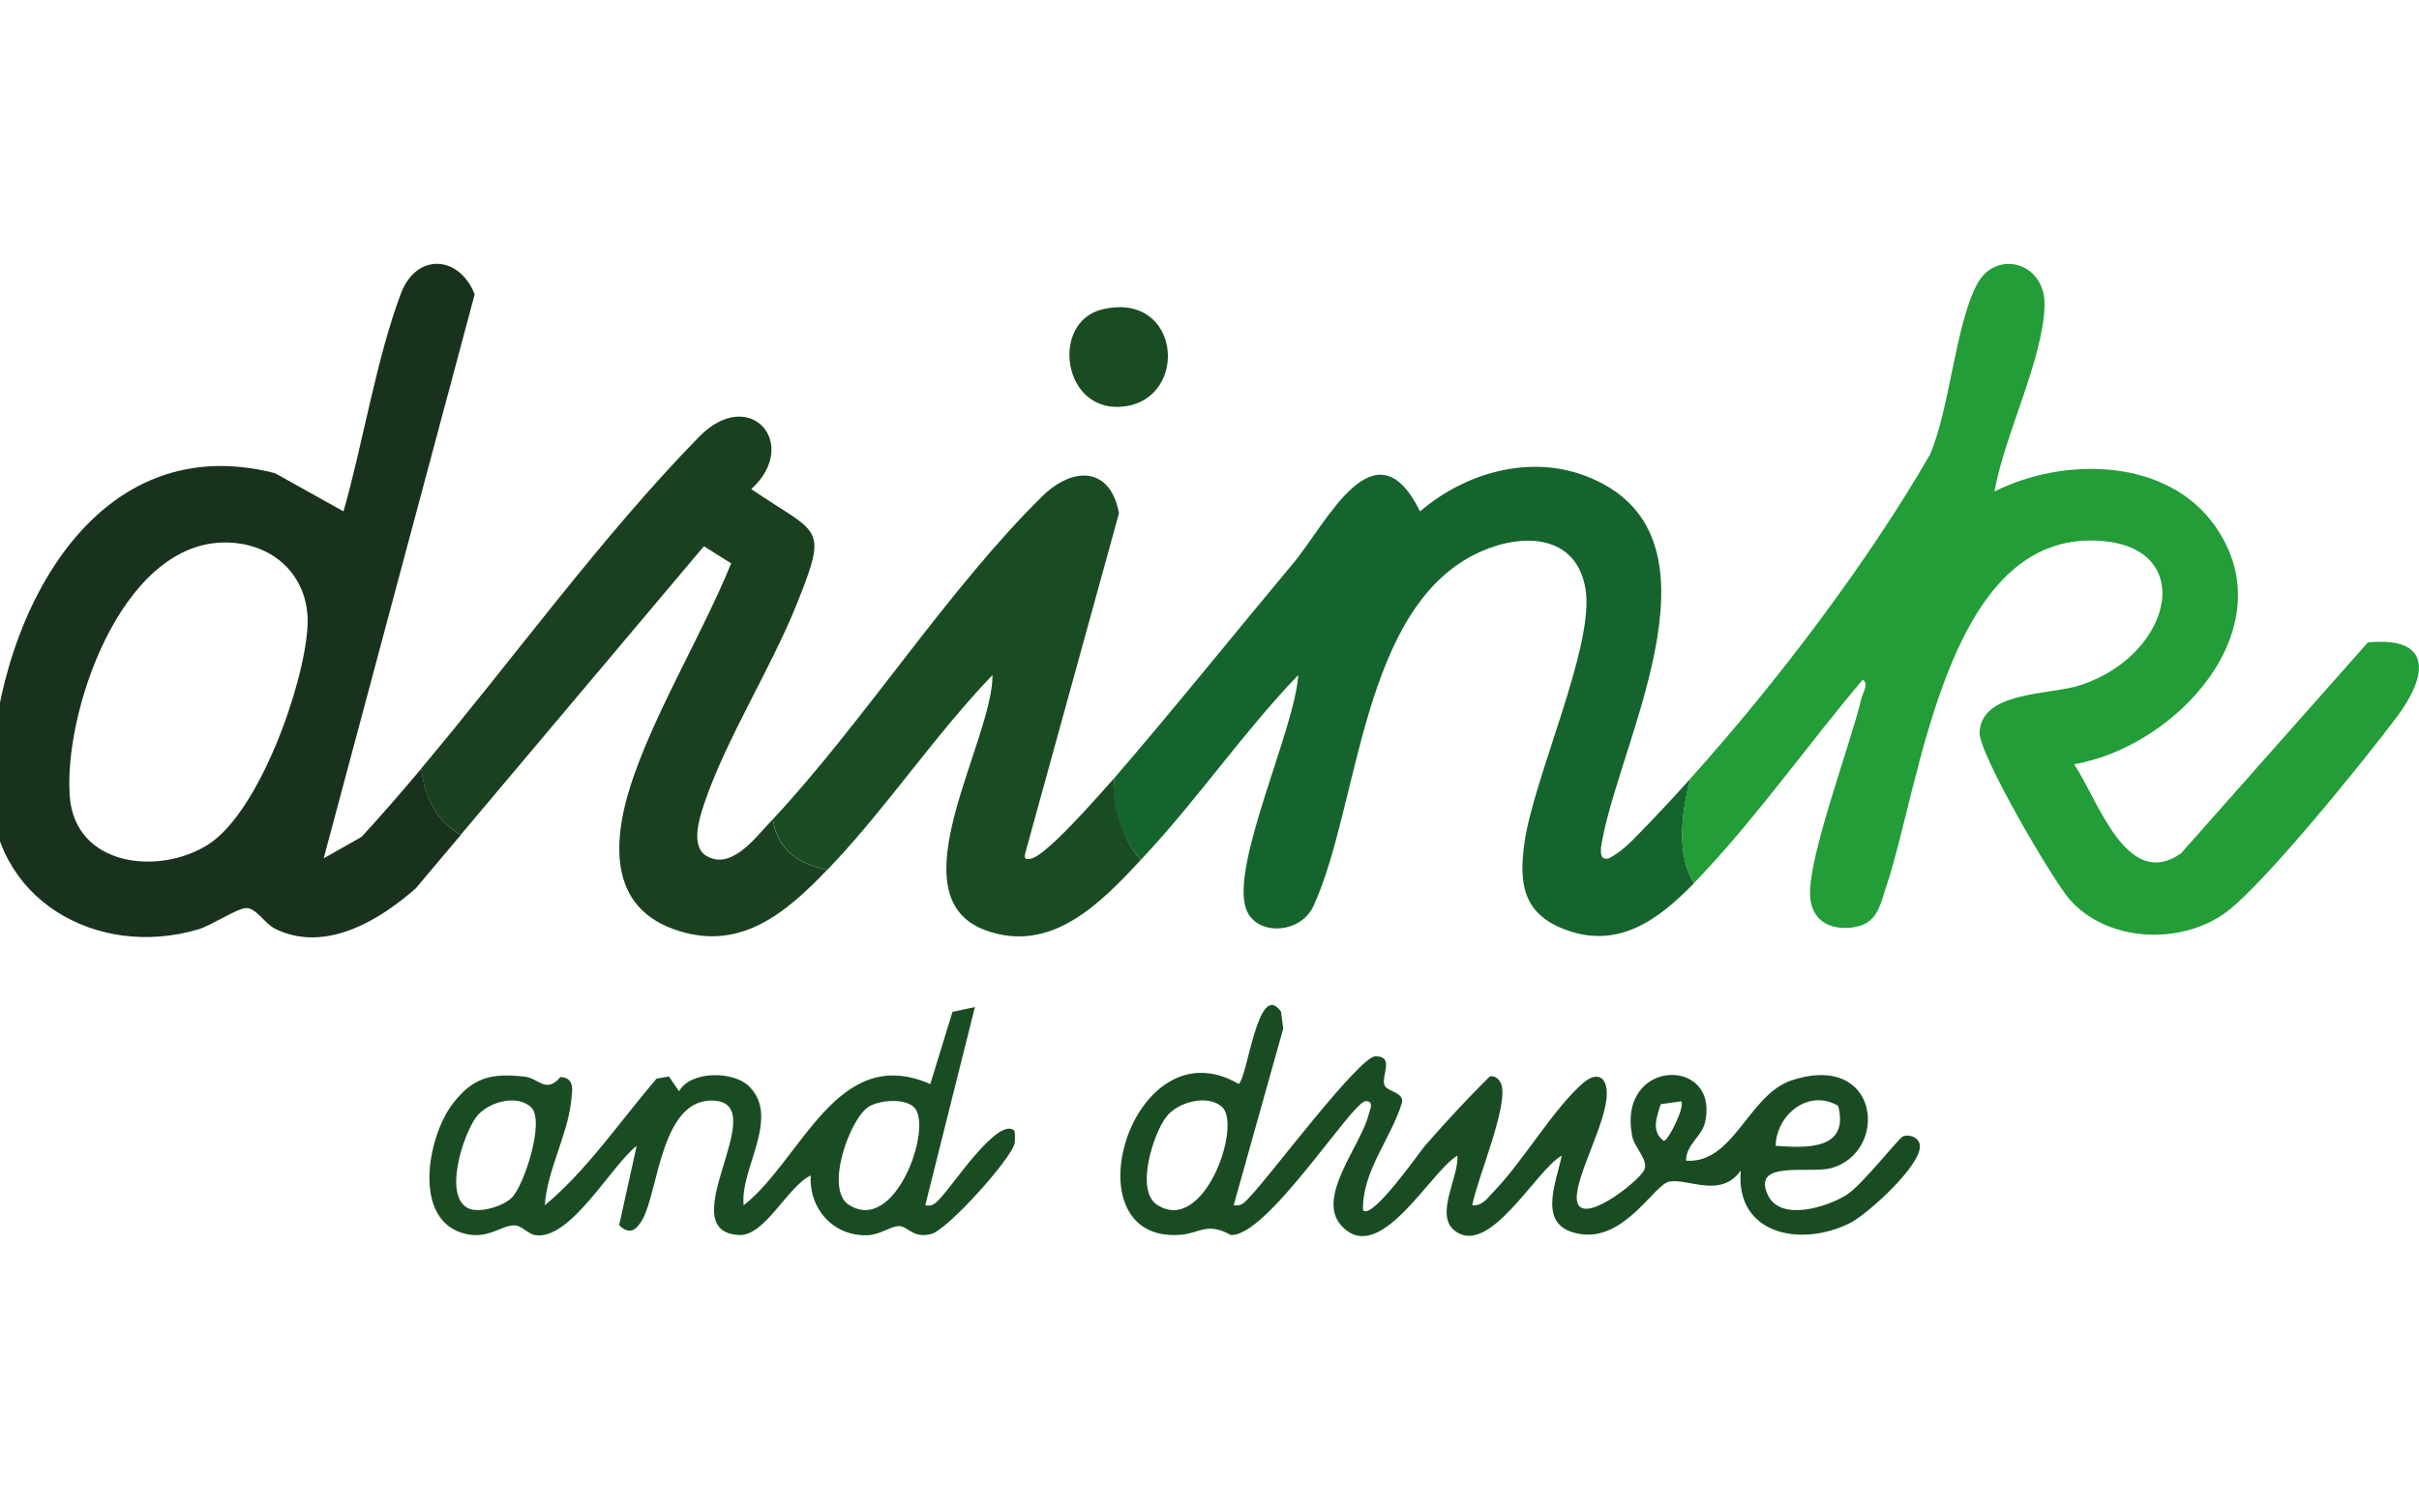
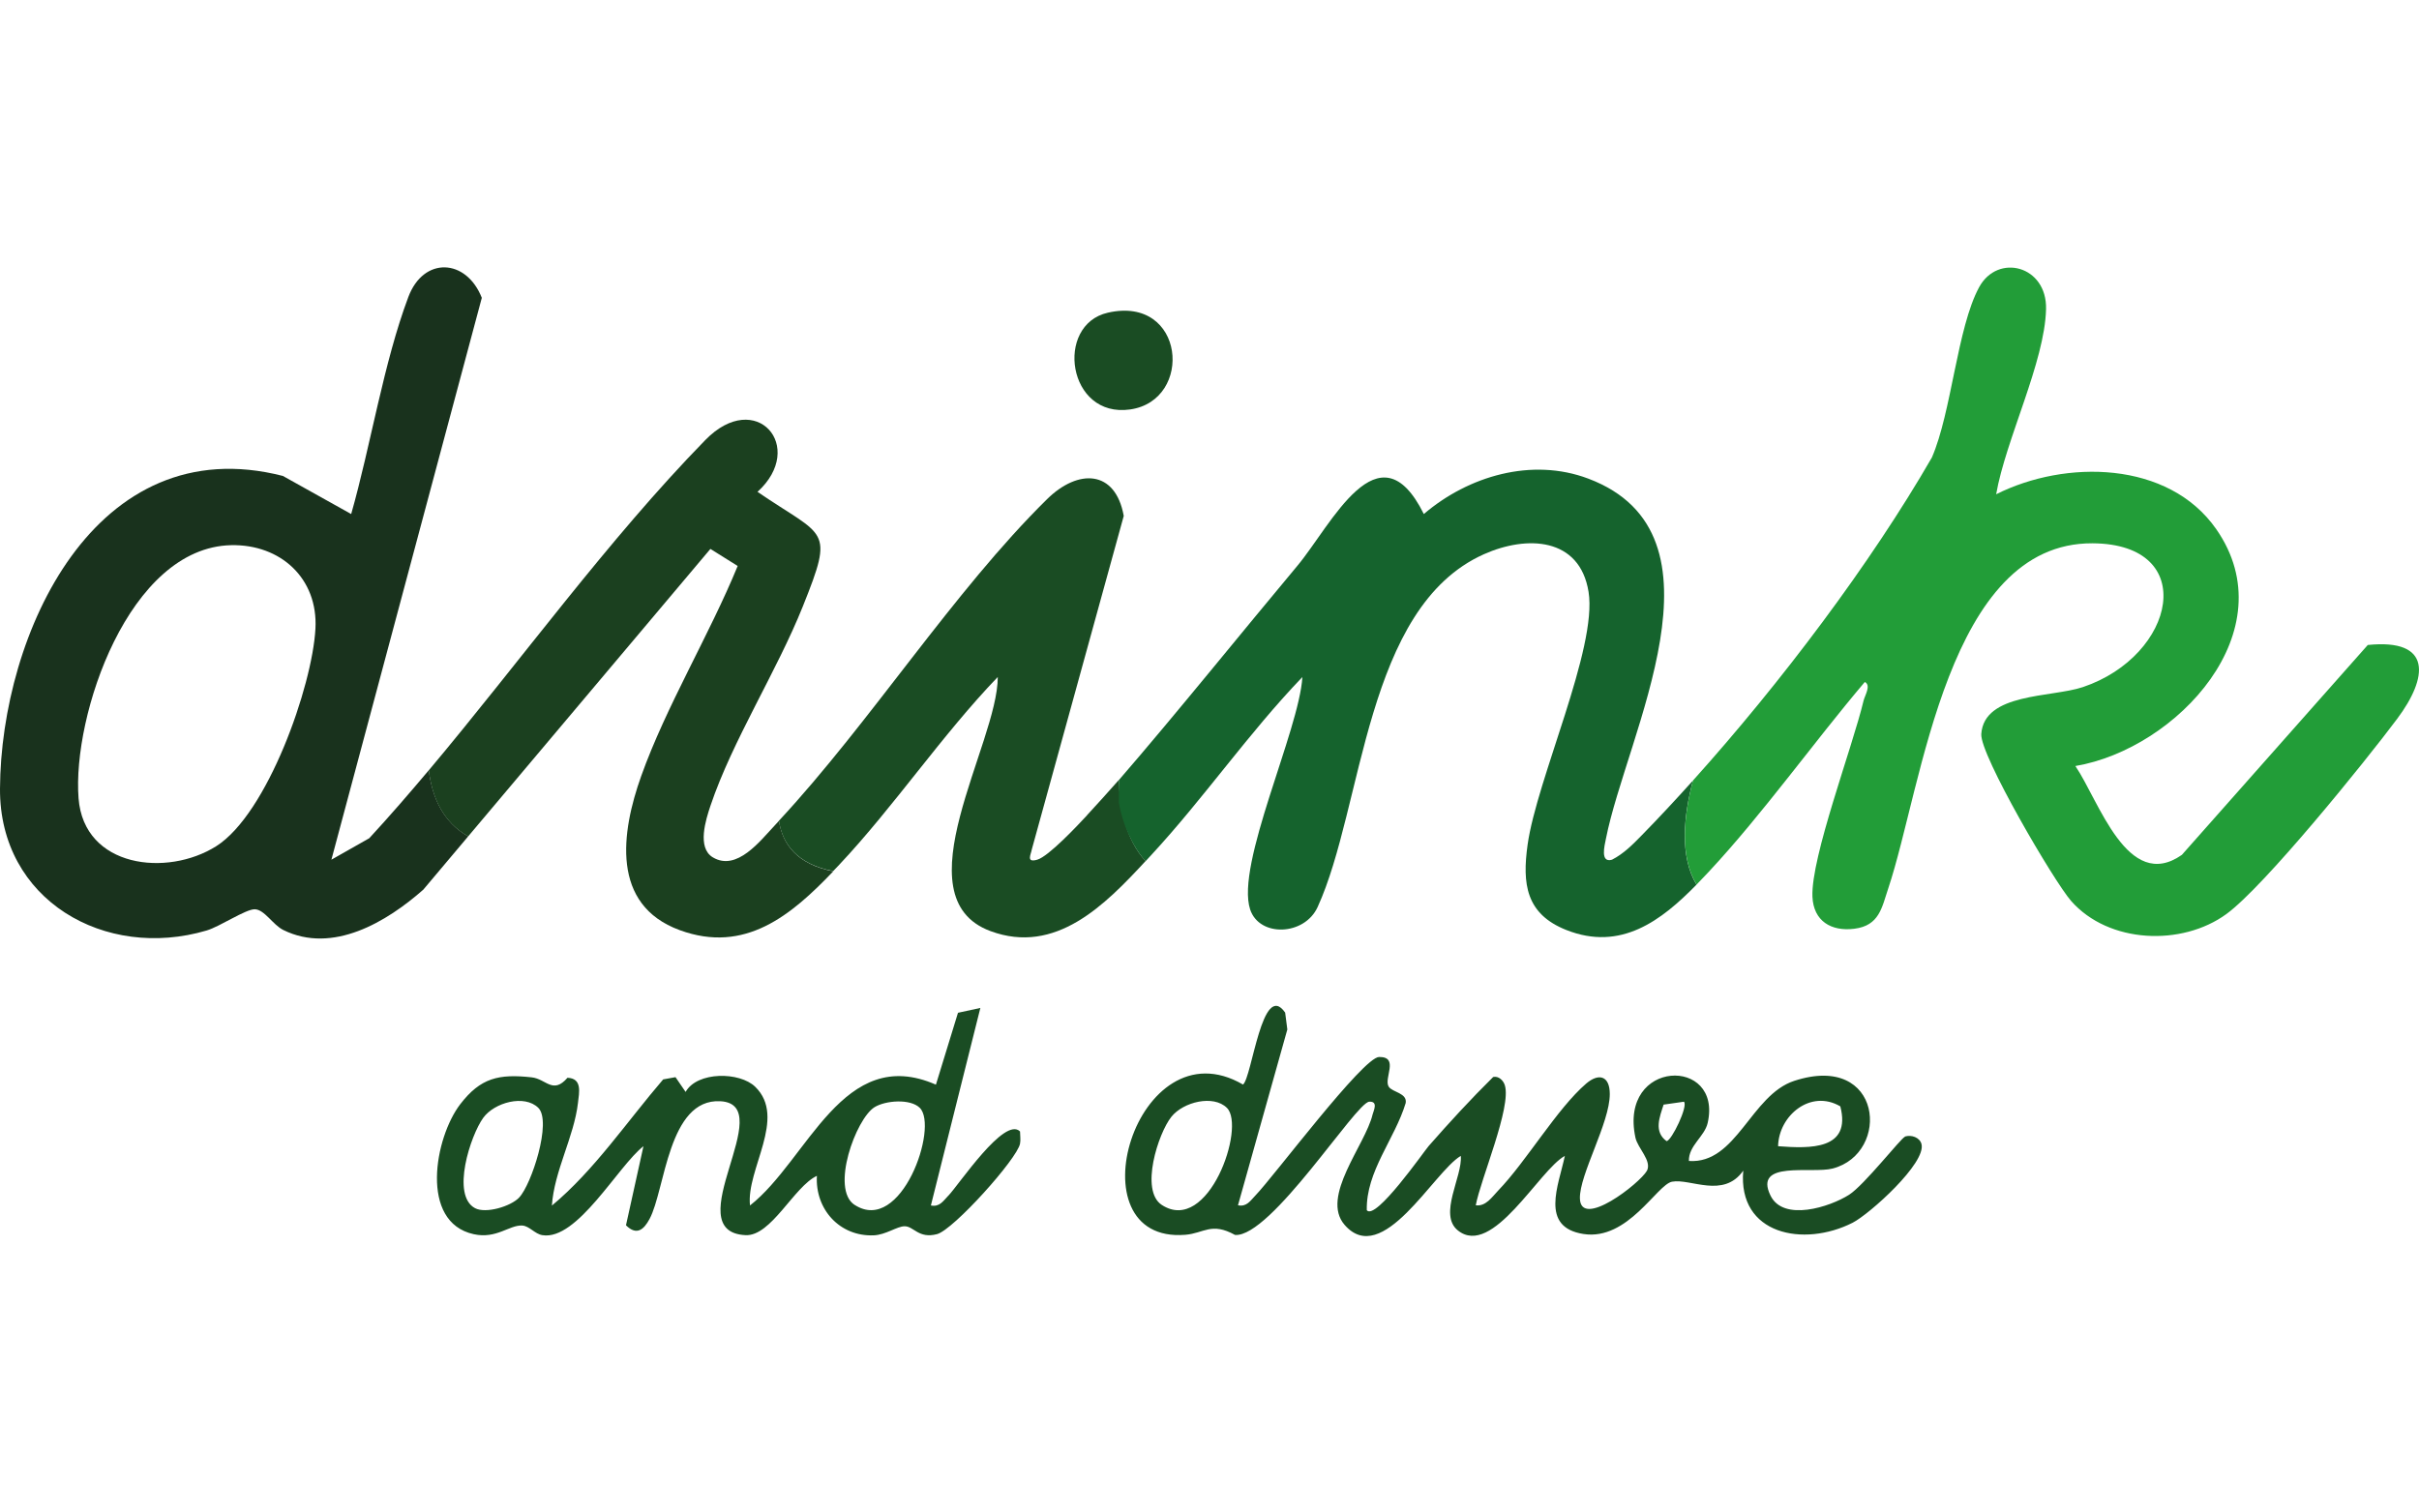
<svg xmlns="http://www.w3.org/2000/svg" id="Ebene_1" version="1.1" viewBox="0 0 400 250">
  <defs>
    <style>
      .st0 {
        fill: #15632d;
      }

      .st1 {
        fill: #229d38;
      }

      .st2 {
        fill: #19321d;
      }

      .st3 {
        fill: #1a4c23;
      }

      .st4 {
        fill: #1b401f;
      }
    </style>
  </defs>
-   <path class="st2" d="M69.67,127.12c-3.25,3.87-6.53,7.65-9.87,11.29l-6.28,3.56,24.97-93.28c-2.58-6.54-9.66-6.88-12.19-.16-4.11,10.93-6.25,24.68-9.5,36.05l-11.33-6.32C14.27,70.25-1.36,104.53-1.5,130.17c-.1,18.5,17.45,28.53,34.3,23.54,2.22-.66,6.48-3.56,7.99-3.52,1.61.04,2.99,2.58,4.73,3.44,8.2,4.04,17.18-1.36,23.23-6.7l7.45-8.84c-4.16-2.35-5.98-6.44-6.53-10.97ZM50.85,103.6c-.51,9.56-7.97,30.74-16.47,36.11-8.14,5.14-21.95,3.59-22.84-7.95-1.06-13.73,8.32-41.66,25.33-42.03,8.19-.17,14.43,5.51,13.98,13.87Z" />
-   <path class="st4" d="M127.79,135.5c-.23.24-.45.5-.68.74-2.41,2.56-6.3,7.71-10.3,5.32-2.66-1.58-1.16-6.27-.38-8.59,3.64-10.79,11.01-22.29,15.33-33.08,5.3-13.22,3.68-11.33-7.53-19,8.18-7.43-.23-17.24-8.66-8.62-16.14,16.52-30.63,36.65-45.92,54.84.55,4.53,2.37,8.61,6.53,10.97l40.21-47.73,4.52,2.83c-4.71,11.48-11.88,23.3-16.01,34.87-3.33,9.33-5.08,21.38,6.38,25.59,10.85,3.98,18.53-2.49,25.5-9.77-6.03-1.17-8.43-4.52-9-8.36Z" />
-   <path class="st3" d="M178.92,134.6c-1.58,1.71-6.38,6.81-8.25,7.36-1.91.55-1.04-.88-.9-1.71l15.26-55.35c-1.39-7.7-7.58-7.85-12.71-2.79-15.58,15.34-29.33,37.06-44.52,53.4.57,3.84,2.97,7.19,9,8.36.34-.35.67-.71,1.01-1.06,9.08-9.65,17.03-21.52,26.31-31.16.02,11.09-16.34,36.59-1.22,42.19,10.83,4.01,19.03-4.37,25.75-11.63-3.35-3.67-4.32-8.97-4.43-13.48-1.77,2.01-3.54,3.98-5.3,5.88Z" />
-   <path class="st3" d="M186.09,67.2c10.58-1.53,9.13-19-3.72-16.06-8.85,2.02-6.71,17.57,3.72,16.06Z" />
-   <path class="st0" d="M279.5,128.81c-2.85,3.17-5.69,6.22-8.48,9.07-1.52,1.56-2.99,3.06-4.96,4.08-2,.58-1.24-2.33-1.02-3.48,3.38-17.25,21.55-50.56-2.93-59.79-9.37-3.53-19.91-.43-27.29,5.89-7.48-15.08-15.4,1.92-20.98,8.59-8.76,10.47-20.39,24.9-29.62,35.56v3.8c.55,3.26,2.13,7.17,4.43,9.68.32-.35.65-.7.97-1.04,8.73-9.44,16.13-20.24,25.06-29.53-.53,8.87-11.13,31.13-8.67,38.58,1.53,4.63,9.01,4.39,11.2-.4,7.64-16.71,7.81-49.72,27.6-58.57,7.11-3.18,15.91-2.84,17.38,6.24,1.5,9.34-8.61,31.12-10.12,41.98-.9,6.47-.3,11.49,6.43,14.16,9.05,3.58,15.79-1.58,21.6-7.53-2.83-4.68-2.14-11.43-.59-17.28Z" />
-   <path class="st1" d="M391.49,106.32l-30.85,34.83c-9.04,6.32-13.78-9.05-17.68-14.75,16.88-2.87,35.1-22.49,23.38-39.31-7.94-11.4-25.05-11.57-36.54-5.8,1.56-9.03,8.07-21.95,8.28-30.74.18-7.21-8.01-9.34-11.11-3.63-3.63,6.68-4.56,20.74-7.83,28.26-10.13,17.56-25.05,37.39-39.65,53.62-1.54,5.85-2.23,12.6.59,17.28.68-.69,1.34-1.39,1.99-2.1,9.02-9.68,17.33-21.39,25.93-31.54,1.1.54,0,2.24-.2,3.08-1.84,7.73-8.77,26.01-8.49,32.56.17,4.03,3.1,5.81,6.96,5.32,4.13-.52,4.55-3.49,5.63-6.74,5.68-17.02,9.8-57.42,33.92-57.26,17.82.12,13.82,18.66-1.62,23.87-5.22,1.76-16.41.93-16.87,7.8-.23,3.46,12.08,24.48,14.91,27.7,6.24,7.11,18.39,7.56,25.78,2.17,6.33-4.62,23.03-25.3,28.35-32.41,5.13-6.86,5.87-13.37-4.9-12.26Z" />
-   <path class="st3" d="M314.67,187.96c-.64.2-6.76,8.03-9.26,9.63-3.2,2.03-10.9,4.5-13.04.14-2.9-5.92,6.82-3.59,10.31-4.5,9.72-2.53,8.31-19.35-6.38-14.56-7.2,2.35-9.59,13.86-17.49,13.3-.06-2.56,2.61-4.04,3.13-6.33,2.49-11.05-14.78-10.62-12,2.45.38,1.77,2.75,3.83,1.92,5.49-1.23,2.15-11.02,9.73-11.13,4.6-.09-3.96,4.97-12.55,4.96-17.32,0-3-1.8-3.55-3.9-1.74-4.84,4.16-9.95,12.95-14.63,17.78-1.02,1.05-2.03,2.66-3.71,2.44.8-4.35,5.97-16.33,4.82-19.95-.25-.79-1.02-1.55-1.92-1.36-3.71,3.66-7.28,7.55-10.71,11.46-.78.88-8.79,12.43-10.26,10.66-.15-6.45,4.64-11.79,6.45-17.79.29-1.68-2.21-1.78-2.81-2.71-.89-1.37,1.8-4.97-1.59-4.94-2.67.02-17.42,19.77-20.54,23-.86.88-1.45,1.91-2.89,1.62l8.19-29.19-.36-2.8c-3.81-5.47-5.51,10.79-7,11.94-17.74-10.34-28.57,26.48-9.57,24.95,3.09-.25,4.32-2.16,8.25.03,5.98.38,20.04-21.99,22.27-22.12,1.55-.09.71,1.49.55,2.15-1.2,5.05-8.69,13.63-4.63,18.3,6.28,7.23,14.76-8.78,19.28-11.45.32,3.42-3.77,9.74-.48,12.37,5.75,4.61,13.48-10.05,17.75-12.37-1.04,4.9-4.2,11.85,3.1,12.97,7.37,1.13,12.18-8.2,14.68-8.68,3.04-.58,8.53,2.86,11.82-1.83-.93,10.66,10.05,12.76,18.14,8.65,2.8-1.42,12.28-9.93,11.43-13.08-.29-1.08-1.65-1.58-2.75-1.24ZM303.95,182.9c1.86,7.23-5.01,7.02-10.33,6.61.11-5.11,5.42-9.51,10.33-6.61ZM191.33,199.27c-3.67-2.39-.59-11.9,1.59-14.63,1.98-2.47,6.97-3.7,9.22-1.48,3.18,3.14-3.08,21.14-10.81,16.11ZM275.12,188.69c-2.17-1.57-1.14-4.03-.5-6.06l3.37-.48c.74.69-2.06,6.5-2.87,6.54Z" />
-   <path class="st3" d="M155.89,197.73c-.86.88-1.44,1.92-2.89,1.62l8.21-32.79-3.71.8-3.67,11.94c-15.44-6.77-21.21,12.48-30.86,20.05-.67-5.97,6.18-14.54.86-19.71-2.59-2.52-9.63-2.57-11.55.85l-1.67-2.45-2.05.37c-6,6.98-11.43,15.09-18.47,20.94.38-5.74,3.67-11.41,4.33-17.03.21-1.77.74-4.07-1.74-4.18-2.43,2.81-3.54.2-5.93-.07-5.46-.6-8.5.07-11.88,4.47-4.23,5.51-6.82,19.58,2.24,21.57,3.78.83,5.9-1.56,8.06-1.43,1.18.07,2.09,1.39,3.33,1.6,5.8.95,12.59-11.52,16.78-14.77l-2.9,13.13c1.77,1.75,2.95.74,3.92-1.06,2.6-4.82,3.07-20.01,11.74-19.54,9.89.53-7.36,21.67,4.18,22.23,4.26.21,8.03-8.06,11.84-9.85-.32,5.53,3.77,10.11,9.44,9.88,1.99-.08,3.87-1.49,5.11-1.51,1.54-.02,2.31,2.12,5.4,1.3,2.72-.72,13.29-12.5,13.77-15.01.13-.66,0-1.37,0-2.03-2.57-2.58-10.14,8.85-11.91,10.67ZM84.67,198.05c-1.44,1.5-5.55,2.7-7.32,1.76-4.03-2.12-.76-12.1,1.36-15,1.86-2.55,6.84-3.92,9.13-1.65,2.3,2.27-1.15,12.79-3.17,14.89ZM140.35,199.27c-4.04-2.63.2-14.29,3.29-16.22,1.83-1.14,5.96-1.44,7.52.1,3.17,3.13-3.07,21.14-10.81,16.11Z" />
+   <path class="st2" d="M70.9,127.4c-3.24,3.85-6.5,7.62-9.84,11.24l-6.26,3.55,24.87-92.93c-2.57-6.52-9.62-6.86-12.14-.16-4.1,10.89-6.23,24.59-9.46,35.92l-11.29-6.3C15.71,70.75.13,104.9,0,130.45c-.1,18.44,17.38,28.42,34.17,23.45,2.21-.66,6.46-3.54,7.96-3.51,1.61.04,2.98,2.57,4.72,3.43,8.17,4.03,17.11-1.35,23.15-6.68l7.42-8.81c-4.14-2.35-5.96-6.42-6.51-10.93ZM52.16,103.98c-.51,9.52-7.94,30.63-16.41,35.98-8.11,5.12-21.87,3.57-22.76-7.92-1.06-13.68,8.29-41.51,25.24-41.87,8.16-.17,14.38,5.49,13.93,13.82Z" />
+   <path class="st4" d="M128.81,135.76c-.23.24-.45.5-.68.74-2.41,2.55-6.28,7.68-10.26,5.3-2.65-1.58-1.16-6.24-.38-8.56,3.62-10.75,10.97-22.21,15.27-32.96,5.28-13.17,3.67-11.28-7.5-18.93,8.15-7.4-.23-17.17-8.62-8.58-16.08,16.46-30.52,36.51-45.74,54.64.54,4.51,2.36,8.58,6.51,10.93l40.06-47.55,4.51,2.82c-4.69,11.43-11.84,23.22-15.95,34.74-3.32,9.3-5.06,21.3,6.36,25.49,10.81,3.97,18.47-2.48,25.4-9.73-6.01-1.17-8.4-4.5-8.97-8.33Z" />
+   <path class="st3" d="M179.74,134.86c-1.58,1.7-6.35,6.79-8.22,7.33-1.9.55-1.04-.87-.9-1.71l15.2-55.15c-1.38-7.67-7.55-7.82-12.67-2.78-15.53,15.29-29.22,36.92-44.35,53.2.57,3.83,2.96,7.16,8.97,8.33.34-.35.67-.7,1.01-1.06,9.04-9.61,16.97-21.44,26.21-31.05.02,11.04-16.28,36.45-1.21,42.03,10.79,4,18.96-4.35,25.65-11.58-3.34-3.66-4.31-8.94-4.41-13.43-1.77,2-3.53,3.96-5.28,5.85Z" />
+   <path class="st3" d="M186.89,67.72c10.54-1.52,9.1-18.93-3.71-16-8.82,2.01-6.68,17.5,3.71,16Z" />
+   <path class="st0" d="M279.95,129.09c-2.84,3.16-5.67,6.2-8.45,9.04-1.52,1.55-2.98,3.05-4.94,4.06-1.99.58-1.24-2.32-1.01-3.46,3.37-17.18,21.47-50.38-2.92-59.57-9.34-3.52-19.83-.43-27.19,5.86-7.45-15.03-15.34,1.91-20.91,8.56-8.73,10.43-20.31,24.81-29.51,35.43v3.78c.55,3.25,2.12,7.14,4.41,9.65.32-.35.64-.7.96-1.04,8.7-9.41,16.07-20.16,24.97-29.42-.53,8.84-11.09,31.01-8.64,38.44,1.52,4.62,8.98,4.37,11.16-.4,7.61-16.65,7.78-49.54,27.49-58.35,7.09-3.17,15.85-2.83,17.31,6.22,1.5,9.3-8.58,31.01-10.08,41.83-.9,6.44-.3,11.45,6.41,14.1,9.02,3.57,15.73-1.58,21.52-7.5-2.82-4.67-2.13-11.39-.59-17.22Z" />
+   <path class="st1" d="M391.52,106.69l-30.73,34.7c-9,6.3-13.73-9.01-17.61-14.69,16.82-2.86,34.97-22.41,23.3-39.17-7.91-11.36-24.96-11.53-36.4-5.78,1.56-9,8.04-21.87,8.25-30.62.18-7.19-7.98-9.3-11.07-3.62-3.62,6.66-4.55,20.66-7.81,28.16-10.09,17.5-24.96,37.25-39.5,53.42-1.54,5.83-2.23,12.55.59,17.22.67-.69,1.34-1.39,1.99-2.09,8.99-9.64,17.26-21.31,25.83-31.42,1.09.54,0,2.23-.2,3.07-1.83,7.7-8.73,25.91-8.46,32.44.17,4.02,3.09,5.79,6.94,5.3,4.12-.52,4.53-3.48,5.61-6.71,5.66-16.95,9.76-57.2,33.79-57.04,17.75.12,13.77,18.59-1.61,23.78-5.2,1.75-16.35.92-16.81,7.77-.23,3.45,12.03,24.39,14.85,27.6,6.22,7.08,18.33,7.53,25.68,2.17,6.3-4.6,22.94-25.2,28.24-32.29,5.12-6.84,5.85-13.32-4.88-12.21Z" />
+   <path class="st3" d="M314.99,188.02c-.64.2-6.73,8-9.23,9.59-3.19,2.03-10.86,4.49-12.99.14-2.89-5.9,6.8-3.57,10.27-4.48,9.68-2.52,8.28-19.28-6.35-14.5-7.17,2.34-9.55,13.8-17.42,13.25-.06-2.55,2.6-4.03,3.11-6.3,2.48-11.01-14.73-10.58-11.95,2.44.38,1.76,2.74,3.81,1.91,5.47-1.22,2.14-10.98,9.7-11.09,4.58-.09-3.95,4.95-12.5,4.94-17.26,0-2.99-1.79-3.53-3.89-1.74-4.83,4.14-9.92,12.9-14.57,17.71-1.01,1.05-2.03,2.65-3.7,2.43.8-4.33,5.95-16.27,4.8-19.87-.25-.79-1.02-1.55-1.92-1.35-3.7,3.65-7.25,7.52-10.67,11.42-.77.88-8.75,12.38-10.23,10.62-.15-6.43,4.62-11.75,6.43-17.73.29-1.67-2.2-1.77-2.8-2.7-.89-1.36,1.79-4.95-1.59-4.92-2.66.02-17.36,19.7-20.46,22.91-.85.88-1.44,1.91-2.88,1.62l8.16-29.08-.36-2.79c-3.8-5.45-5.49,10.75-6.97,11.9-17.67-10.3-28.46,26.38-9.53,24.85,3.08-.25,4.3-2.15,8.22.03,5.96.38,19.97-21.91,22.18-22.04,1.55-.09.71,1.49.55,2.14-1.2,5.03-8.66,13.58-4.62,18.23,6.25,7.2,14.71-8.74,19.21-11.41.32,3.4-3.76,9.7-.48,12.33,5.73,4.59,13.43-10.01,17.69-12.33-1.03,4.88-4.19,11.8,3.09,12.92,7.34,1.13,12.14-8.17,14.63-8.65,3.03-.58,8.5,2.85,11.78-1.83-.93,10.62,10.01,12.71,18.08,8.62,2.79-1.42,12.23-9.89,11.39-13.03-.29-1.07-1.64-1.57-2.74-1.23ZM304.31,182.99c1.86,7.21-4.99,6.99-10.29,6.59.11-5.09,5.4-9.47,10.29-6.59ZM192.11,199.29c-3.65-2.38-.59-11.86,1.59-14.58,1.97-2.46,6.94-3.69,9.18-1.47,3.16,3.12-3.07,21.06-10.77,16.05ZM275.58,188.74c-2.16-1.56-1.14-4.01-.49-6.04l3.36-.48c.74.69-2.05,6.47-2.86,6.51Z" />
+   <path class="st3" d="M156.81,197.76c-.85.88-1.44,1.91-2.88,1.62l8.18-32.67-3.7.8-3.65,11.89c-15.38-6.75-21.13,12.43-30.74,19.98-.67-5.95,6.15-14.49.86-19.63-2.58-2.51-9.59-2.56-11.51.85l-1.67-2.44-2.04.37c-5.98,6.96-11.39,15.04-18.4,20.87.38-5.72,3.66-11.37,4.31-16.97.2-1.76.74-4.06-1.73-4.17-2.42,2.79-3.52.2-5.91-.07-5.44-.6-8.47.07-11.83,4.45-4.21,5.49-6.79,19.51,2.23,21.49,3.77.83,5.88-1.55,8.03-1.43,1.17.07,2.08,1.39,3.32,1.59,5.78.95,12.54-11.48,16.72-14.71l-2.89,13.08c1.76,1.74,2.94.74,3.9-1.05,2.59-4.8,3.06-19.93,11.7-19.47,9.85.53-7.34,21.59,4.17,22.15,4.25.21,8-8.03,11.8-9.81-.32,5.51,3.76,10.07,9.4,9.84,1.98-.08,3.85-1.49,5.09-1.5,1.53-.02,2.31,2.11,5.38,1.3,2.71-.72,13.25-12.45,13.72-14.96.13-.66,0-1.36,0-2.02-2.56-2.57-10.11,8.81-11.86,10.63ZM85.85,198.07c-1.43,1.49-5.53,2.69-7.29,1.76-4.01-2.11-.76-12.05,1.35-14.95,1.85-2.54,6.81-3.9,9.1-1.65,2.29,2.26-1.15,12.74-3.16,14.83ZM141.32,199.29c-4.03-2.62.2-14.23,3.28-16.16,1.82-1.13,5.93-1.44,7.49.1,3.16,3.12-3.06,21.06-10.77,16.05Z" />
</svg>
